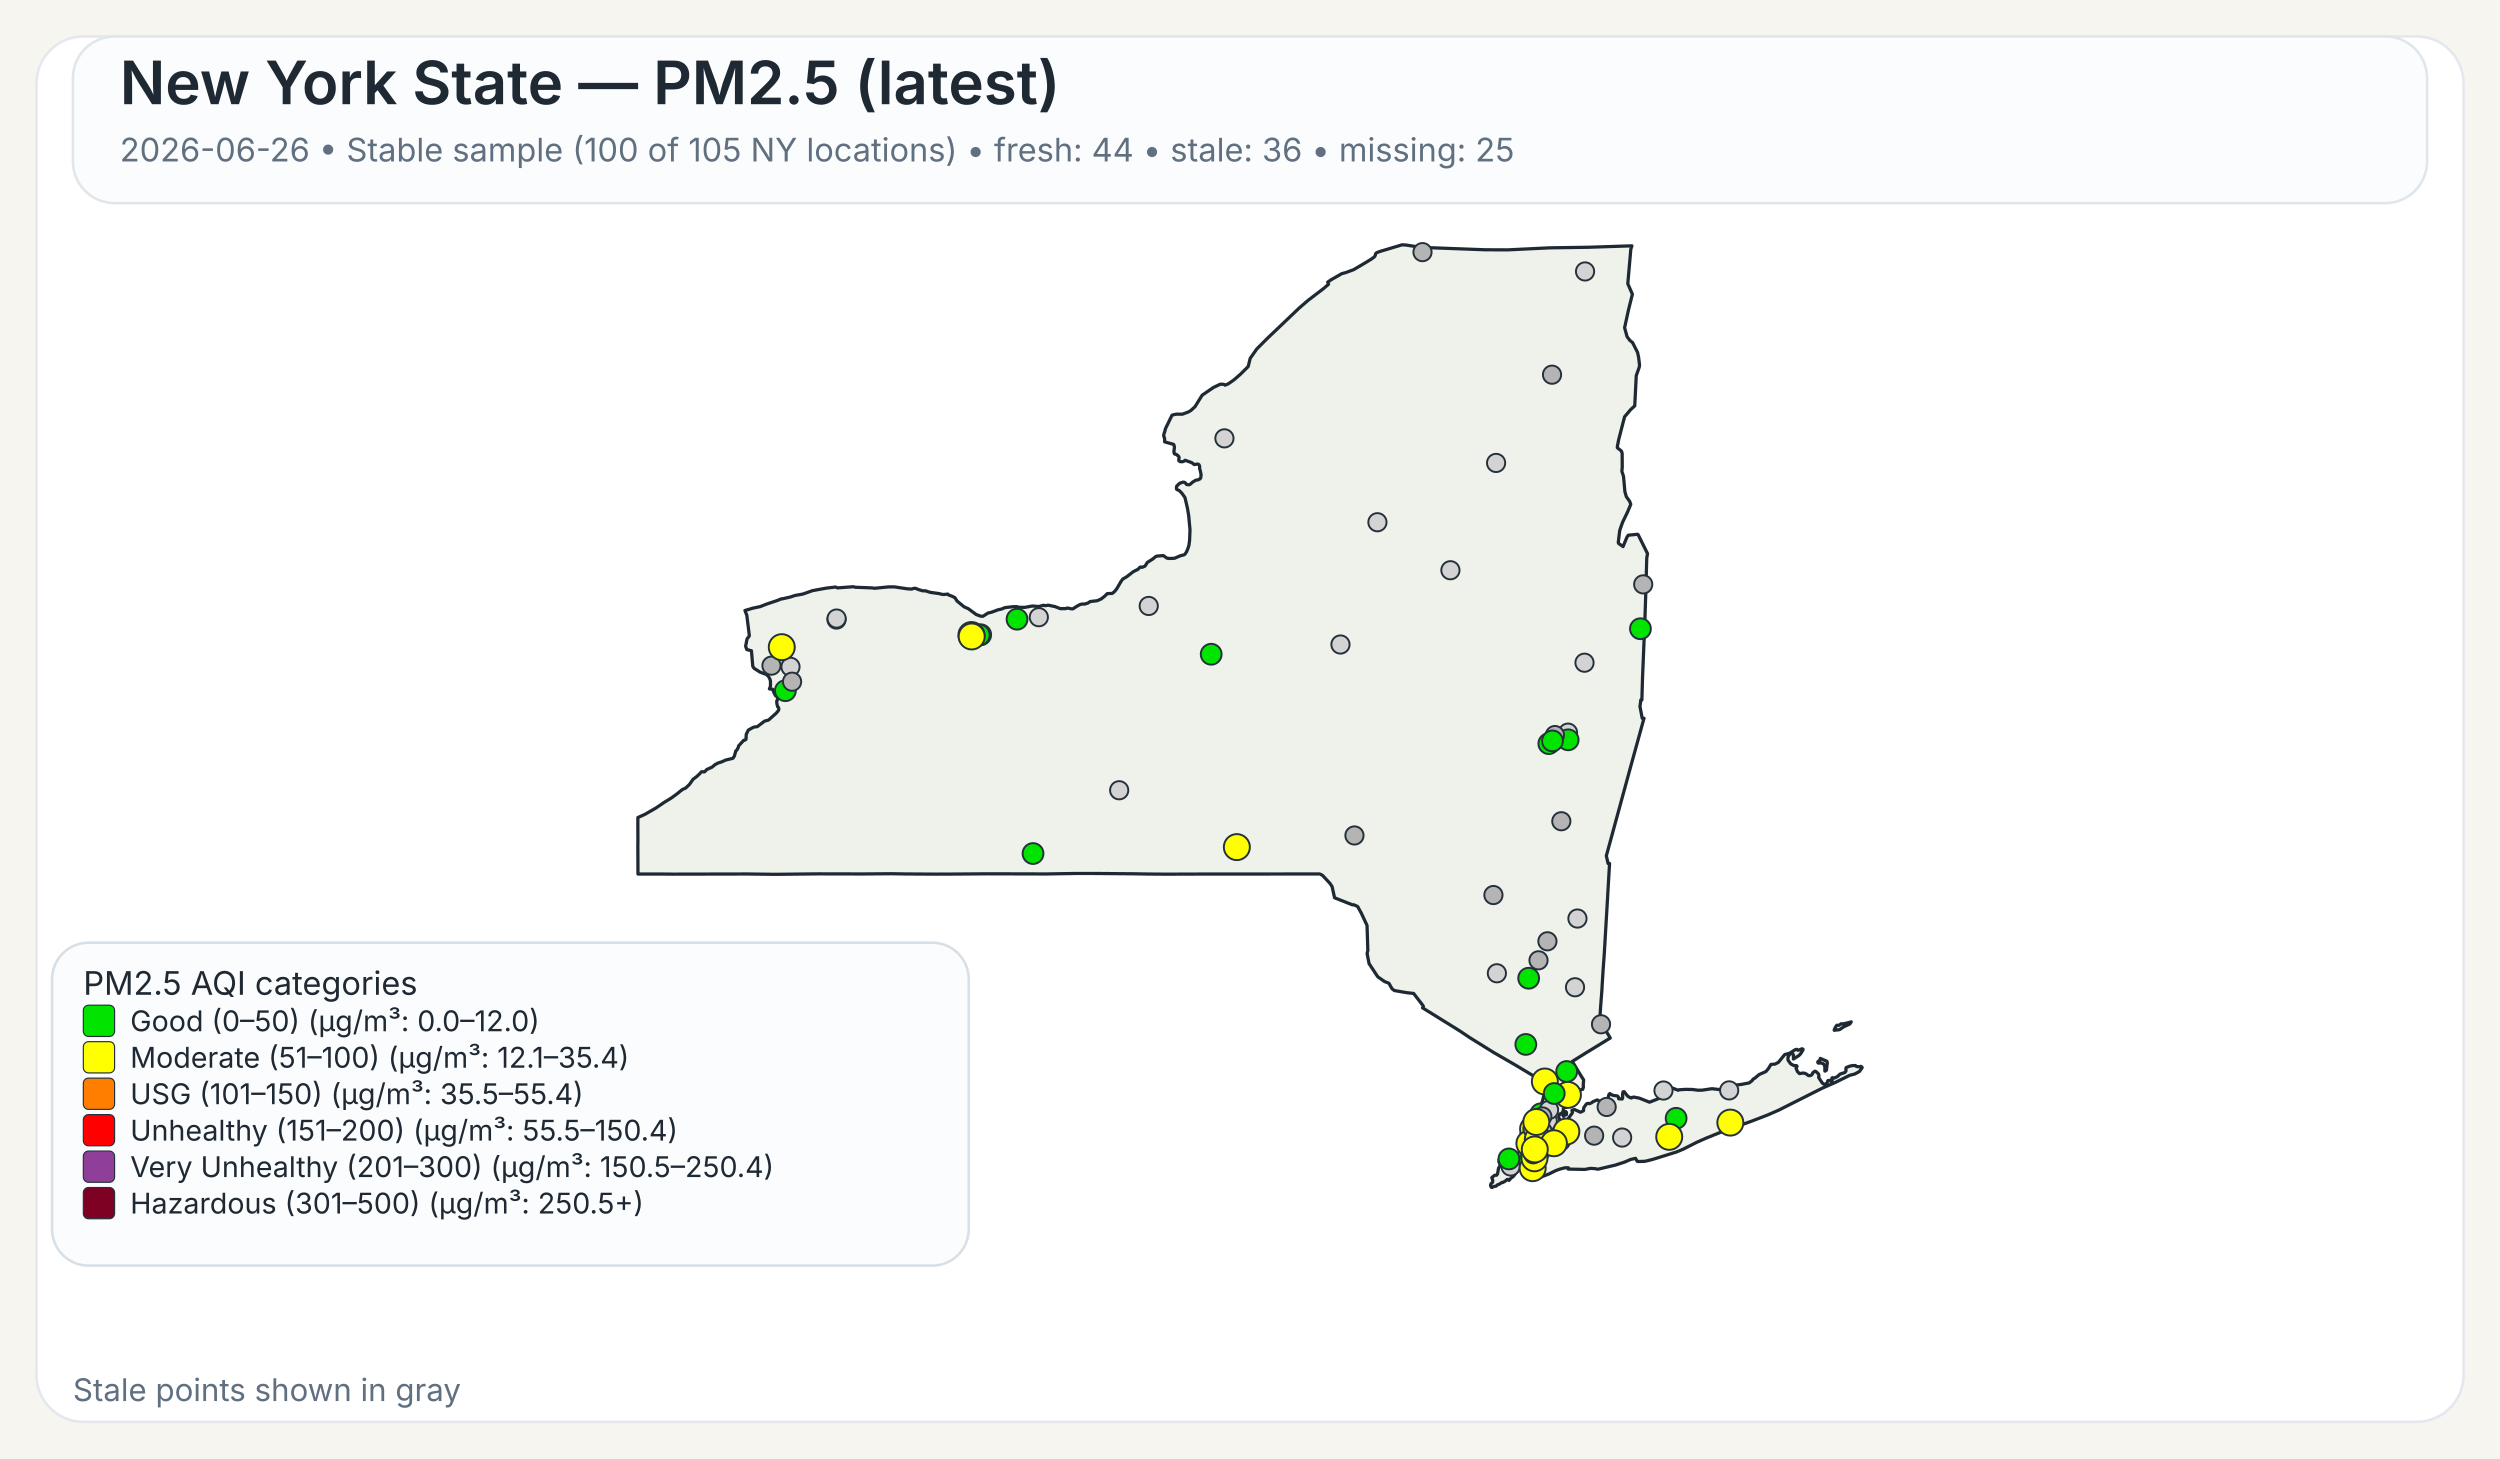
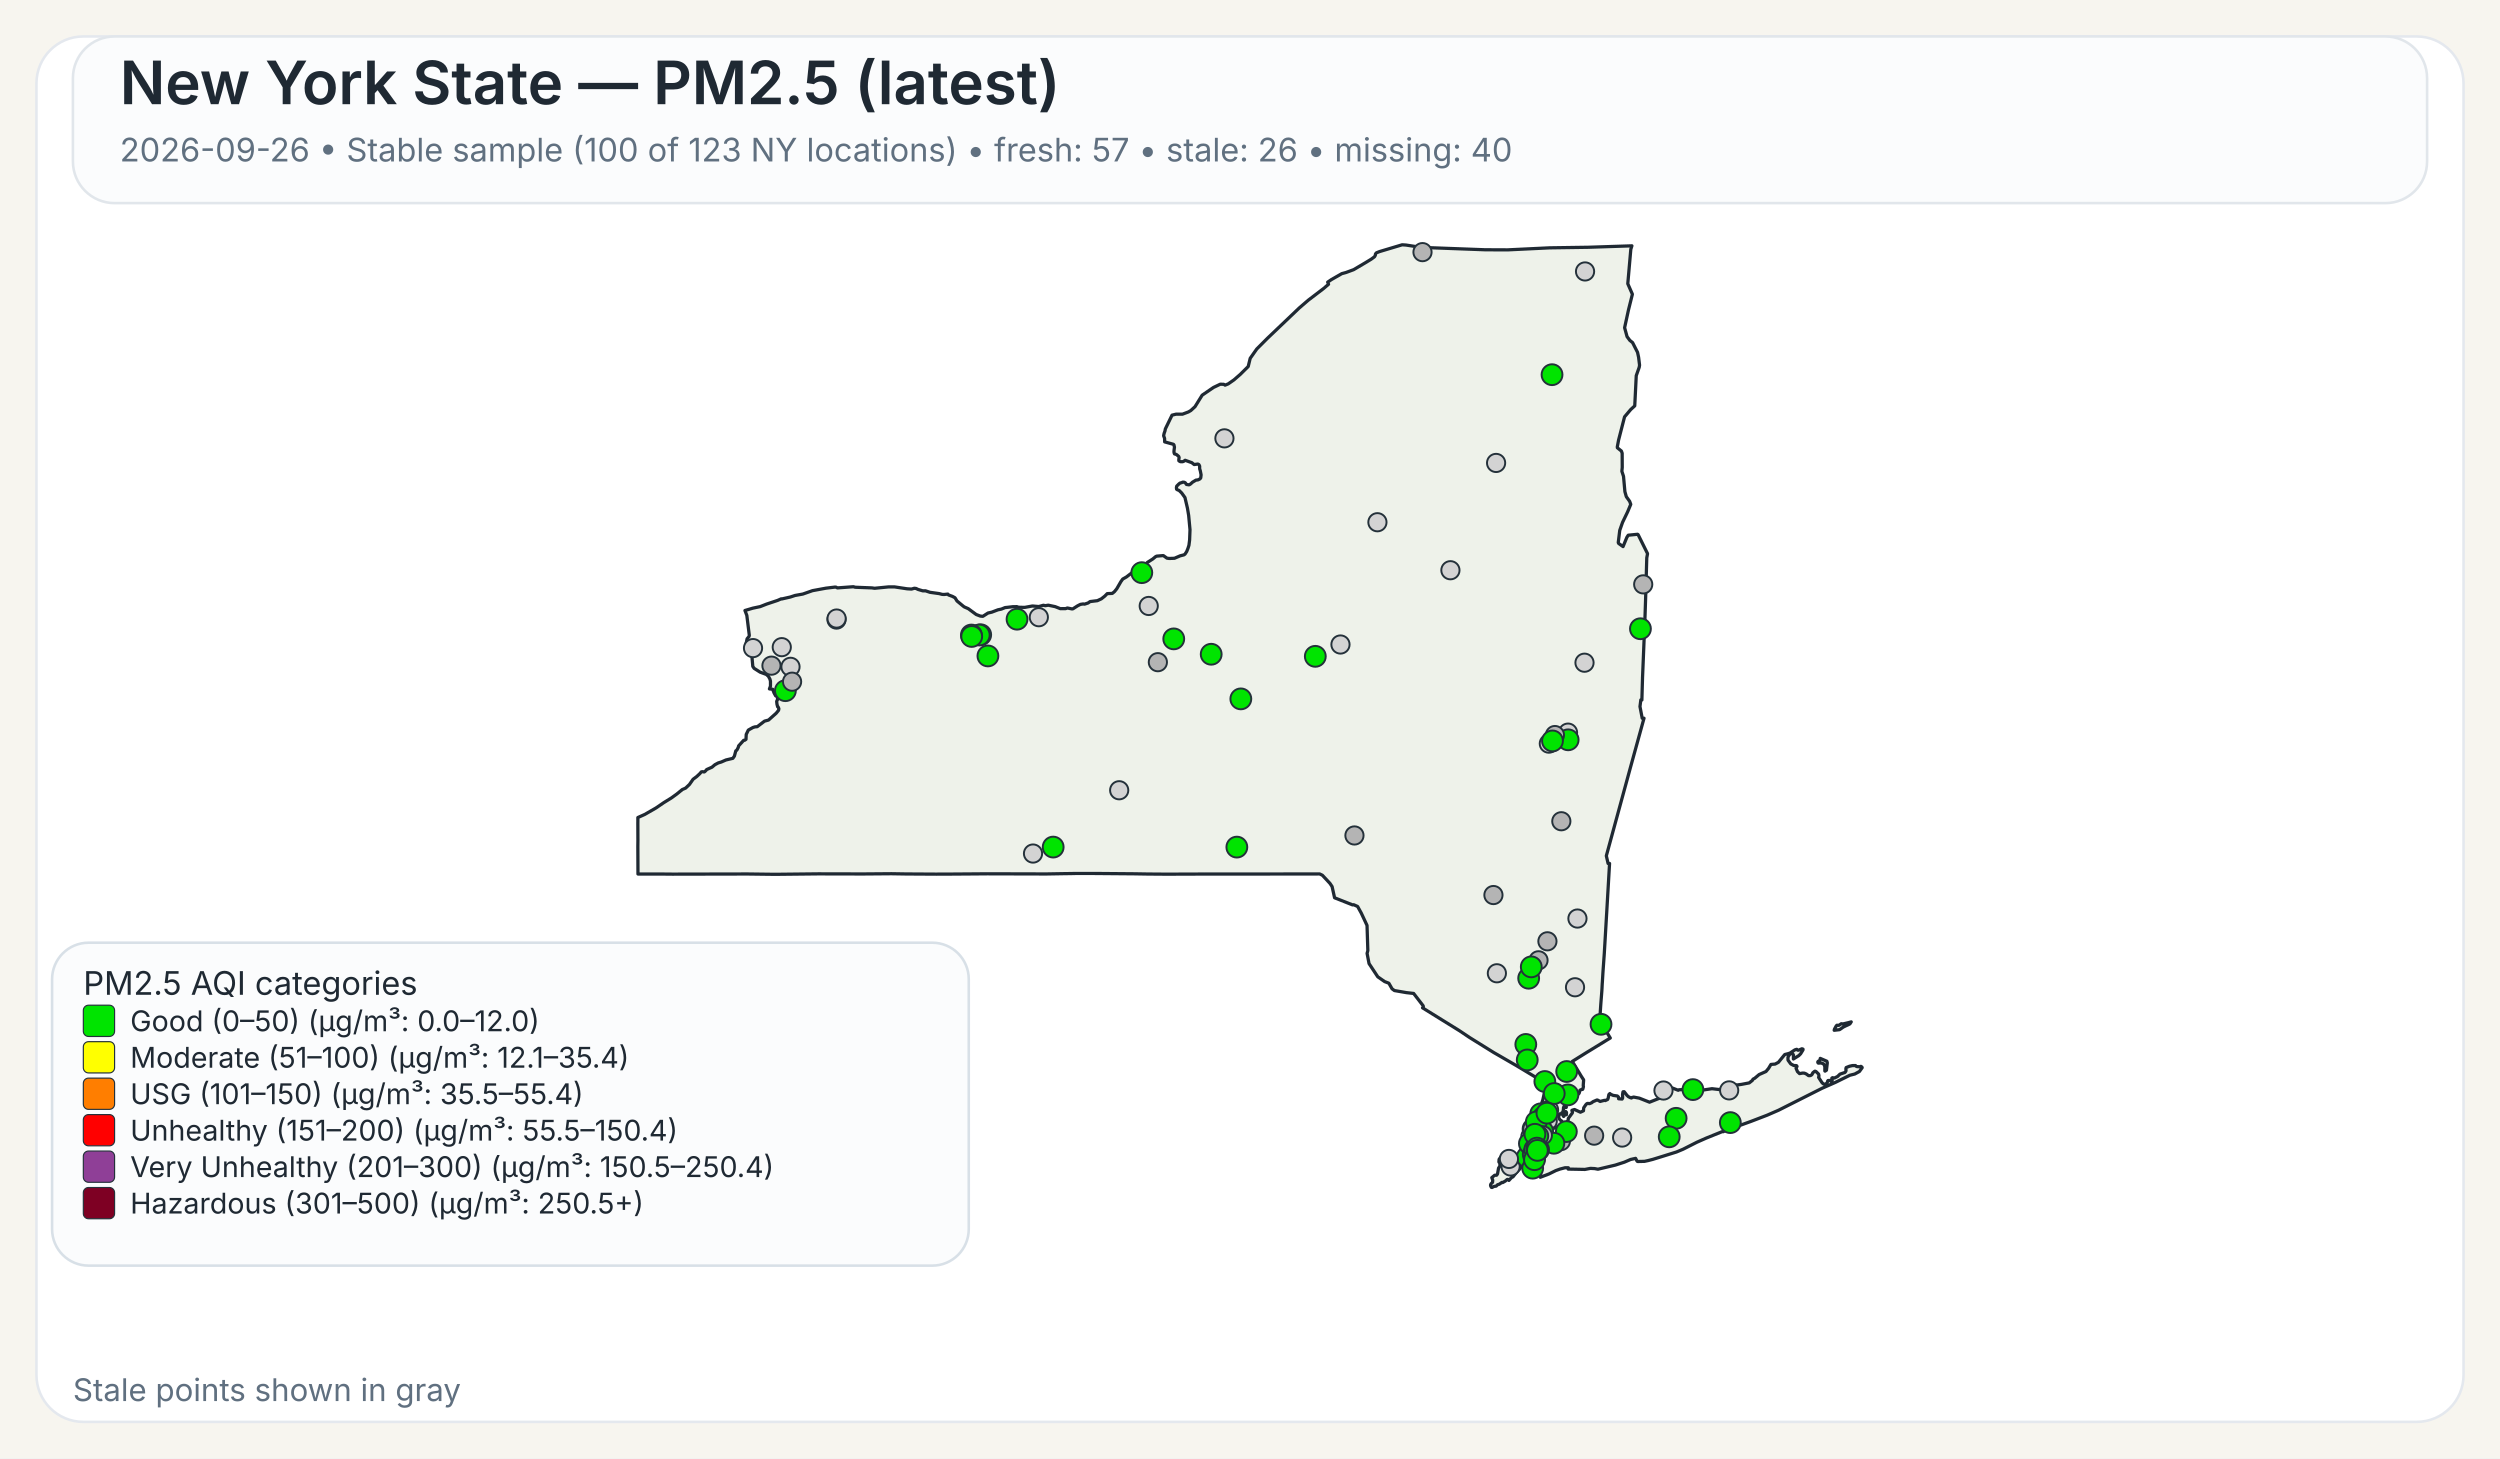
<svg xmlns="http://www.w3.org/2000/svg" width="960" height="560">
  <rect x="0" y="0" width="960" height="560" fill="#F7F5EF" />
  <rect x="14" y="14" width="932" height="532" rx="18" ry="18" fill="#FFFFFF" stroke="#E4E8EE" stroke-width="1" />
  <rect x="28" y="14" width="904" height="64" rx="16" ry="16" fill="#FBFCFD" stroke="#E1E6EB" stroke-width="1" />
  <text x="46" y="40" font-family="Public Sans, Inter, Aptos, Segoe UI, Arial, sans-serif" font-size="23" font-weight="600" fill="#1F2933">New York State — PM2.5 (latest)</text>
-   <text x="46" y="62" font-family="Public Sans, Inter, Aptos, Segoe UI, Arial, sans-serif" font-size="12.5" font-weight="400" fill="#607080">2026-06-26 • Stable sample (100 of 105 NY locations) • fresh: 44 • stale: 36 • missing: 25</text>
+   <text x="46" y="62" font-family="Public Sans, Inter, Aptos, Segoe UI, Arial, sans-serif" font-size="12.5" font-weight="400" fill="#607080">2026-09-26 • Stable sample (100 of 123 NY locations) • fresh: 57 • stale: 26 • missing: 40</text>
  <path d="M601.06,426.90 L601.23,426.83 L601.48,427.07 L601.55,427.32 L601.50,428.06 L601.28,428.08 L601.08,427.81 L601.04,427.27 L601.06,426.90 Z" fill="#EEF2EA" stroke="#1F2933" stroke-width="1.25" stroke-linejoin="round" />
  <path d="M585.16,439.66 L585.21,439.61 L585.24,439.63 L585.33,439.75 L585.00,440.50 L584.94,440.59 L584.83,440.54 L584.77,440.43 L584.80,440.38 L585.16,439.66 Z" fill="#EEF2EA" stroke="#1F2933" stroke-width="1.25" stroke-linejoin="round" />
  <path d="M579.00,452.87 L578.74,452.93 L578.02,453.54 L577.00,454.12 L576.75,454.04 L575.70,454.75 L575.07,454.93 L574.52,455.48 L573.72,455.58 L572.92,456.00 L572.71,455.95 L572.45,455.50 L572.36,455.05 L572.56,454.57 L573.14,454.01 L573.21,453.18 L572.85,452.21 L573.97,451.28 L574.68,451.28 L575.04,450.81 L575.45,448.53 L575.88,447.92 L575.97,447.53 L575.92,446.38 L575.63,446.32 L575.58,446.12 L575.66,445.16 L576.32,444.30 L576.87,444.03 L577.23,444.07 L577.46,444.30 L578.49,444.56 L580.44,444.30 L582.44,443.79 L583.07,443.83 L583.44,444.38 L583.57,445.77 L584.00,446.72 L584.43,447.38 L584.07,448.20 L583.53,448.95 L582.19,450.36 L580.96,451.93 L580.89,451.88 L580.35,452.27 L579.42,453.28 L579.25,452.99 L579.00,452.87 Z" fill="#EEF2EA" stroke="#1F2933" stroke-width="1.25" stroke-linejoin="round" />
  <path d="M698.65,407.28 L698.89,406.98 L698.98,406.42 L701.51,407.51 L701.69,408.12 L701.35,410.97 L700.83,411.31 L700.74,411.25 L700.74,409.57 L700.38,408.71 L700.19,408.52 L699.35,408.18 L698.24,408.24 L698.08,408.08 L698.02,407.81 L698.15,407.57 L698.65,407.28 Z" fill="#EEF2EA" stroke="#1F2933" stroke-width="1.25" stroke-linejoin="round" />
  <path d="M709.87,392.68 L710.87,392.40 L710.37,393.17 L709.71,393.51 L708.74,393.94 L707.77,394.42 L706.83,395.10 L706.37,395.39 L704.33,395.63 L704.44,395.18 L704.77,394.57 L705.12,393.94 L705.39,393.69 L706.11,393.74 L707.05,393.11 L707.70,393.19 L709.32,392.81 L709.87,392.68 Z" fill="#EEF2EA" stroke="#1F2933" stroke-width="1.25" stroke-linejoin="round" />
  <path d="M601.43,424.75 L601.44,424.82 L601.44,424.87 L601.44,424.97 L601.48,425.16 L601.44,425.24 L601.21,425.31 L600.95,425.08 L600.95,424.92 L601.10,424.88 L601.13,424.65 L601.23,424.58 L601.37,424.64 L601.42,424.70 L601.43,424.75 Z" fill="#EEF2EA" stroke="#1F2933" stroke-width="1.25" stroke-linejoin="round" />
  <path d="M623.05,163.10 L621.53,169.00 L621.04,171.61 L621.07,171.95 L622.62,173.20 L622.91,174.06 L622.94,179.46 L622.80,180.98 L623.43,182.92 L623.96,188.79 L624.50,190.70 L624.50,190.71 L625.79,192.51 L626.21,193.67 L625.60,195.12 L625.01,196.54 L623.06,200.59 L622.75,201.47 L621.98,203.67 L621.41,208.34 L621.56,208.68 L623.25,209.89 L624.72,206.33 L625.25,205.52 L628.84,205.16 L629.06,205.34 L632.45,212.18 L632.66,212.61 L632.36,214.21 L632.03,225.74 L632.03,225.80 L632.02,226.34 L632.00,227.05 L631.90,230.25 L631.64,238.09 L631.03,253.00 L630.74,259.97 L630.73,260.06 L630.73,260.23 L630.48,268.80 L630.08,268.74 L629.75,271.32 L630.61,275.80 L631.30,275.80 L628.80,284.88 L626.09,294.70 L622.63,307.38 L616.83,328.64 L617.50,331.57 L618.07,331.57 L617.02,349.62 L617.02,349.66 L616.71,354.88 L616.28,362.25 L616.04,366.27 L615.53,373.42 L615.30,377.22 L615.29,377.28 L615.29,377.35 L615.28,377.44 L615.28,377.49 L615.27,377.53 L615.19,379.03 L615.19,379.14 L615.18,379.18 L615.18,379.35 L615.17,379.49 L615.12,380.31 L615.09,380.73 L615.08,380.89 L614.72,385.46 L614.66,386.30 L614.29,391.98 L618.35,398.60 L616.75,399.56 L616.45,399.75 L610.52,403.39 L609.46,404.03 L609.01,404.31 L603.77,407.58 L605.77,410.89 L606.19,411.58 L606.62,412.29 L607.18,413.23 L608.08,414.62 L608.12,414.70 L607.96,416.83 L608.04,417.28 L607.81,418.17 L607.68,418.35 L607.54,418.27 L606.73,418.62 L606.42,419.73 L606.23,420.03 L605.55,420.48 L604.13,421.08 L603.54,421.65 L602.05,422.64 L600.59,424.82 L600.46,425.17 L600.38,425.37 L600.34,426.13 L600.15,426.98 L600.19,427.32 L600.39,427.51 L600.54,427.87 L600.54,428.09 L600.53,428.27 L600.60,428.55 L600.51,428.65 L600.44,428.71 L600.35,428.62 L600.18,428.29 L600.01,427.93 L600.10,427.54 L599.94,427.19 L599.85,427.21 L599.64,427.48 L599.51,427.81 L599.07,427.70 L598.72,427.92 L598.55,428.85 L598.57,429.17 L598.77,429.63 L599.21,430.17 L599.64,430.41 L600.31,431.59 L600.59,432.07 L600.90,432.04 L601.36,431.60 L601.36,431.60 L602.21,429.98 L602.19,429.51 L603.74,427.42 L603.84,427.11 L603.60,426.42 L603.67,426.33 L604.61,426.05 L606.88,427.09 L607.17,426.96 L608.05,426.54 L608.14,425.40 L608.93,424.24 L609.36,423.80 L609.77,423.70 L610.33,423.82 L611.26,423.43 L611.66,423.07 L613.16,422.42 L613.38,422.39 L614.46,422.95 L616.17,422.51 L616.43,422.62 L617.32,422.20 L617.49,421.82 L617.52,421.77 L617.81,420.28 L618.19,419.93 L618.22,419.96 L618.50,420.18 L618.60,420.26 L618.84,420.36 L619.48,420.63 L619.66,420.66 L619.90,420.69 L620.59,420.79 L621.03,420.85 L621.08,420.86 L621.49,421.26 L621.50,421.39 L621.55,421.93 L622.90,422.03 L623.09,421.64 L623.06,420.27 L623.21,419.33 L623.28,419.23 L623.69,419.22 L624.78,420.64 L625.29,421.11 L626.07,421.51 L626.50,421.62 L626.59,421.46 L627.35,421.28 L629.51,421.69 L629.51,421.69 L633.42,423.24 L638.19,421.34 L638.36,420.84 L638.45,419.18 L638.68,418.35 L640.49,417.89 L642.20,417.80 L644.45,418.67 L644.65,418.48 L647.29,418.32 L649.72,418.35 L652.18,418.65 L653.70,418.61 L657.40,418.06 L660.48,418.42 L661.32,417.62 L664.03,416.80 L665.53,416.46 L666.97,416.64 L668.73,416.40 L671.71,415.83 L672.90,414.88 L673.16,414.40 L673.82,414.05 L675.50,412.63 L678.13,411.46 L679.12,410.27 L680.04,408.74 L681.66,408.60 L682.91,407.93 L685.34,404.94 L686.69,404.59 L687.35,404.38 L689.21,403.16 L689.94,402.93 L690.28,403.23 L690.57,403.30 L691.93,402.73 L692.35,402.87 L692.38,403.11 L691.44,404.66 L690.75,405.35 L688.66,406.65 L688.68,405.06 L688.30,404.60 L687.92,404.54 L687.60,404.66 L687.09,405.06 L686.58,406.01 L686.59,407.08 L687.65,408.54 L688.81,409.15 L689.85,409.20 L690.06,409.50 L689.68,410.21 L690.24,411.51 L691.03,412.27 L692.17,412.06 L692.88,412.09 L693.59,412.39 L694.51,413.06 L695.19,413.03 L695.62,412.79 L695.84,412.56 L696.12,411.95 L696.83,411.38 L696.98,411.33 L697.37,411.49 L698.35,412.46 L698.48,413.14 L698.35,413.73 L699.60,415.66 L700.04,416.12 L700.44,416.32 L700.84,416.33 L701.58,415.93 L701.76,415.37 L701.81,415.13 L701.99,414.91 L702.86,414.89 L703.07,415.26 L703.12,415.25 L703.24,415.22 L703.45,415.13 L703.57,414.86 L703.45,414.38 L703.43,414.00 L703.70,413.83 L704.39,413.98 L705.62,413.37 L706.56,412.46 L708.48,411.82 L708.83,411.29 L708.88,410.85 L708.80,410.51 L708.92,409.94 L710.19,409.44 L711.31,409.19 L712.51,409.17 L712.73,409.44 L713.09,409.58 L714.27,409.63 L714.58,409.48 L714.99,409.75 L715.07,409.99 L714.02,411.45 L712.24,412.42 L710.34,412.90 L704.77,415.65 L699.71,417.88 L682.98,426.32 L678.57,428.24 L672.42,430.60 L662.20,434.30 L661.73,434.58 L661.49,434.51 L660.84,434.74 L655.19,437.03 L651.62,438.61 L646.31,441.30 L643.78,442.36 L638.41,444.04 L634.66,445.20 L632.83,445.67 L631.47,445.96 L631.32,445.96 L628.83,446.02 L628.63,445.87 L628.07,444.81 L626.15,445.24 L623.74,446.28 L621.85,446.89 L620.27,447.40 L613.61,448.98 L612.34,448.74 L610.73,448.66 L608.60,449.06 L605.36,448.99 L602.17,448.93 L602.19,448.77 L602.25,448.43 L600.97,448.42 L599.39,448.83 L599.07,448.91 L597.43,449.50 L594.79,450.81 L591.48,452.07 L591.48,451.26 L591.59,450.86 L591.41,450.49 L591.24,450.39 L590.88,450.18 L590.56,449.81 L590.00,449.87 L588.10,450.05 L587.46,450.03 L587.05,449.85 L586.87,449.72 L586.81,449.43 L587.15,448.99 L587.21,448.90 L587.49,448.42 L587.39,448.02 L586.94,447.62 L585.63,447.32 L585.23,446.64 L585.06,445.69 L585.31,444.71 L585.45,444.41 L585.68,443.96 L586.50,442.95 L586.37,441.37 L586.22,441.17 L586.16,441.08 L586.11,440.71 L586.29,440.19 L586.49,440.03 L586.59,439.53 L586.42,439.11 L586.13,438.91 L586.77,435.14 L587.04,434.58 L587.53,433.54 L588.00,432.56 L588.37,431.79 L590.66,426.98 L591.27,425.68 L591.55,425.09 L591.55,425.09 L591.90,424.00 L592.36,422.57 L592.47,422.24 L593.89,415.87 L593.37,415.86 L592.83,415.54 L585.14,410.91 L585.14,410.91 L582.09,409.08 L581.83,408.93 L574.90,404.92 L573.64,404.20 L565.84,399.35 L564.27,398.37 L560.37,395.76 L546.26,387.01 L546.57,386.68 L546.49,386.22 L542.83,381.48 L542.63,381.46 L540.06,381.17 L535.45,380.37 L534.54,379.69 L533.32,377.55 L531.70,376.93 L529.06,375.09 L525.71,370.01 L525.14,367.03 L524.96,366.10 L525.25,365.02 L524.94,355.37 L522.72,350.61 L521.32,348.08 L519.78,347.40 L519.41,347.49 L512.48,344.75 L511.52,340.44 L510.72,339.24 L507.79,336.09 L506.74,335.59 L502.43,335.60 L502.18,335.60 L499.75,335.60 L499.39,335.61 L499.35,335.61 L469.83,335.63 L469.66,335.63 L462.36,335.64 L461.30,335.63 L460.85,335.63 L460.00,335.64 L448.21,335.68 L447.85,335.68 L441.17,335.63 L440.91,335.63 L435.49,335.54 L435.46,335.54 L420.14,335.41 L418.99,335.41 L413.90,335.41 L413.83,335.41 L413.52,335.41 L412.93,335.41 L412.60,335.42 L411.23,335.45 L411.22,335.45 L408.74,335.48 L408.73,335.48 L401.77,335.60 L379.14,335.54 L372.91,335.59 L364.59,335.65 L360.26,335.66 L359.71,335.67 L347.88,335.60 L347.87,335.60 L342.30,335.51 L337.43,335.55 L331.40,335.60 L314.24,335.56 L297.70,335.74 L295.08,335.71 L287.13,335.61 L286.61,335.61 L258.23,335.67 L257.47,335.66 L253.93,335.63 L253.07,335.62 L253.07,335.63 L244.98,335.62 L244.93,325.04 L244.95,323.48 L244.96,322.52 L244.95,321.67 L244.95,321.16 L244.95,320.84 L244.93,316.08 L244.94,315.42 L244.94,313.93 L247.57,312.75 L251.88,310.27 L254.93,308.19 L257.77,306.44 L259.87,304.92 L262.02,303.17 L263.28,302.62 L264.74,301.24 L266.14,299.24 L267.54,298.19 L268.72,297.09 L269.32,296.39 L269.90,296.33 L270.33,296.44 L270.54,296.38 L271.04,295.92 L271.36,295.51 L273.40,294.60 L274.52,293.65 L275.81,292.96 L276.98,292.61 L278.76,291.83 L281.41,291.20 L282.01,290.34 L282.12,289.92 L282.55,288.31 L282.75,288.22 L283.00,287.95 L283.49,287.01 L283.63,286.42 L285.57,284.28 L285.90,284.29 L286.46,283.91 L286.55,282.02 L287.35,280.35 L289.13,279.36 L289.89,279.12 L290.78,279.05 L293.57,276.92 L295.12,276.50 L298.07,273.86 L298.97,272.76 L299.09,272.13 L298.79,271.45 L298.62,271.42 L298.36,270.43 L298.24,269.33 L298.55,268.66 L298.61,268.16 L298.25,267.28 L297.85,267.20 L297.24,266.09 L296.70,264.68 L295.46,264.54 L295.86,263.47 L295.86,261.59 L295.66,260.80 L295.08,259.71 L294.94,259.59 L294.28,258.99 L291.89,258.11 L289.57,256.64 L289.07,255.88 L288.57,250.10 L288.55,249.89 L286.78,249.43 L286.31,248.17 L286.88,245.30 L287.63,244.40 L287.73,243.95 L286.78,236.32 L286.06,234.43 L289.07,233.54 L291.93,232.93 L294.37,231.97 L298.62,230.55 L299.99,229.95 L300.12,230.02 L303.47,229.26 L305.29,228.66 L308.28,228.12 L312.00,226.81 L317.17,225.86 L320.65,225.44 L321.03,225.47 L321.59,225.76 L322.04,225.72 L327.70,225.30 L328.39,225.50 L334.82,225.75 L335.83,225.90 L341.09,225.38 L343.51,225.37 L348.32,226.10 L349.98,226.20 L350.03,226.20 L351.12,225.89 L351.79,225.98 L352.52,226.34 L354.31,226.87 L355.38,226.87 L357.13,227.45 L360.63,227.94 L361.77,228.24 L362.50,228.28 L363.98,228.13 L364.17,228.44 L365.74,229.01 L366.72,229.54 L367.48,230.77 L369.92,232.79 L370.31,233.07 L371.82,233.73 L373.38,234.88 L374.86,235.97 L376.42,236.57 L377.42,236.67 L379.40,235.40 L380.84,235.07 L383.21,234.17 L384.54,233.89 L385.93,233.32 L386.27,233.28 L386.83,233.22 L388.90,232.98 L390.48,232.95 L391.11,233.18 L393.48,233.24 L396.46,232.70 L398.89,232.91 L400.66,232.42 L401.43,232.58 L402.53,232.39 L405.18,232.95 L407.17,233.73 L409.20,233.71 L409.87,233.47 L411.66,233.83 L412.03,233.77 L413.80,232.63 L414.88,232.08 L415.91,231.92 L416.48,231.99 L417.81,231.55 L418.60,231.00 L421.39,230.66 L422.92,229.95 L424.23,228.91 L425.18,227.95 L425.69,227.93 L427.12,227.87 L427.93,227.21 L428.83,226.10 L430.44,223.32 L431.14,222.35 L431.96,221.89 L432.55,221.55 L435.18,219.53 L437.03,218.59 L437.61,217.92 L437.98,217.72 L438.51,217.88 L439.70,217.38 L440.56,215.99 L442.64,214.67 L443.82,213.70 L444.23,213.55 L446.72,213.34 L448.11,214.33 L448.97,214.45 L450.99,214.38 L453.20,213.43 L454.63,213.07 L455.05,212.77 L455.69,211.79 L456.17,210.59 L456.55,209.40 L456.81,207.36 L456.96,203.41 L456.73,200.97 L456.44,197.89 L455.97,195.10 L455.02,191.05 L453.78,189.32 L452.78,188.33 L452.13,188.08 L451.81,187.86 L451.74,187.30 L451.84,186.69 L452.22,186.31 L452.64,185.89 L453.10,185.51 L453.80,185.32 L454.18,185.14 L454.70,185.18 L455.13,185.37 L455.61,186.03 L456.63,186.18 L457.19,185.84 L457.91,185.17 L459.24,184.37 L460.00,184.28 L460.73,183.93 L461.08,183.54 L461.22,182.35 L460.90,180.72 L460.70,180.14 L460.66,179.72 L460.67,178.99 L460.38,178.40 L459.97,178.19 L458.56,178.39 L457.66,177.67 L455.09,176.75 L454.57,177.13 L454.12,177.30 L453.65,177.30 L453.29,177.28 L452.94,177.12 L452.67,176.90 L452.67,176.38 L452.79,175.72 L452.62,175.27 L451.89,174.63 L451.54,174.45 L451.01,174.30 L450.87,173.94 L450.80,173.54 L450.84,172.88 L450.99,171.72 L450.78,170.78 L450.56,170.60 L447.23,169.68 L447.20,168.34 L446.83,167.32 L447.02,166.42 L447.35,165.48 L447.50,164.69 L450.06,159.42 L451.61,159.04 L454.05,159.05 L456.36,158.18 L457.28,157.64 L458.88,156.17 L461.63,151.75 L465.96,148.79 L468.59,147.53 L469.94,147.58 L470.43,147.90 L471.65,147.40 L473.83,145.88 L476.29,143.74 L476.97,143.06 L479.31,140.74 L480.08,137.59 L482.60,134.01 L486.70,129.90 L498.91,118.26 L502.36,115.29 L508.27,110.78 L510.16,109.15 L509.83,108.34 L511.28,107.35 L515.25,105.08 L516.86,104.64 L519.80,103.55 L524.26,100.92 L526.51,99.55 L527.81,98.60 L528.14,98.00 L528.16,97.54 L528.55,97.08 L529.76,96.60 L538.43,94.00 L539.92,94.10 L544.47,94.80 L545.84,95.00 L570.26,95.91 L578.85,95.95 L585.96,95.61 L595.04,95.17 L609.91,94.95 L626.65,94.40 L626.23,95.73 L625.68,102.02 L625.07,108.95 L626.84,112.98 L625.33,119.03 L623.85,125.84 L624.79,129.27 L625.53,130.26 L625.83,130.68 L626.91,131.56 L626.91,131.56 L628.81,135.29 L629.22,137.19 L629.59,140.21 L629.45,141.06 L628.32,144.25 L627.83,154.15 L627.74,155.85 L626.19,157.27 L623.83,160.07 L623.05,163.10 Z" fill="#EEF2EA" stroke="#1F2933" stroke-width="1.25" stroke-linejoin="round" />
  <circle cx="574.80" cy="373.74" r="3.50" fill="lightgray" stroke="#24313A" stroke-width="0.75" />
  <circle cx="296.24" cy="255.61" r="3.50" fill="rgb(180,180,180)" stroke="#24313A" stroke-width="0.75" />
  <circle cx="585.91" cy="401.06" r="4.00" fill="#00E400" stroke="#24313A" stroke-width="0.75" />
-   <circle cx="590.67" cy="430.08" r="4.00" fill="#00E400" stroke="#24313A" stroke-width="0.75" />
+   <circle cx="590.67" cy="430.08" r="3.50" fill="lightgray" stroke="#24313A" stroke-width="0.75" />
  <circle cx="587.01" cy="375.64" r="4.00" fill="#00E400" stroke="#24313A" stroke-width="0.75" />
  <circle cx="580.07" cy="447.93" r="3.50" fill="lightgray" stroke="#24313A" stroke-width="0.75" />
  <circle cx="528.93" cy="200.54" r="3.50" fill="lightgray" stroke="#24313A" stroke-width="0.75" />
  <circle cx="622.90" cy="436.82" r="3.50" fill="lightgray" stroke="#24313A" stroke-width="0.75" />
  <circle cx="321.22" cy="237.92" r="3.50" fill="lightgray" stroke="#24313A" stroke-width="0.75" />
  <circle cx="556.96" cy="218.97" r="3.50" fill="lightgray" stroke="#24313A" stroke-width="0.75" />
  <circle cx="574.50" cy="177.77" r="3.50" fill="lightgray" stroke="#24313A" stroke-width="0.75" />
  <circle cx="429.77" cy="303.46" r="3.50" fill="lightgray" stroke="#24313A" stroke-width="0.75" />
  <circle cx="514.74" cy="247.49" r="3.50" fill="lightgray" stroke="#24313A" stroke-width="0.75" />
  <circle cx="470.18" cy="168.33" r="3.50" fill="lightgray" stroke="#24313A" stroke-width="0.75" />
  <circle cx="376.59" cy="243.75" r="4.00" fill="#00E400" stroke="#24313A" stroke-width="0.75" />
  <circle cx="591.63" cy="427.72" r="4.00" fill="#00E400" stroke="#24313A" stroke-width="0.75" />
-   <circle cx="593.40" cy="430.37" r="4.00" fill="#00E400" stroke="#24313A" stroke-width="0.75" />
+   <circle cx="593.40" cy="430.37" r="3.50" fill="lightgray" stroke="#24313A" stroke-width="0.75" />
  <circle cx="593.93" cy="437.51" r="4.00" fill="#00E400" stroke="#24313A" stroke-width="0.75" />
  <circle cx="602.12" cy="281.33" r="3.50" fill="lightgray" stroke="#24313A" stroke-width="0.75" />
  <circle cx="398.91" cy="237.01" r="3.50" fill="lightgray" stroke="#24313A" stroke-width="0.75" />
  <circle cx="598.03" cy="436.67" r="4.00" fill="#00E400" stroke="#24313A" stroke-width="0.75" />
-   <circle cx="595.98" cy="143.88" r="3.50" fill="rgb(180,180,180)" stroke="#24313A" stroke-width="0.75" />
+   <circle cx="595.98" cy="143.88" r="4.00" fill="#00E400" stroke="#24313A" stroke-width="0.75" />
  <circle cx="601.61" cy="411.46" r="4.00" fill="#00E400" stroke="#24313A" stroke-width="0.75" />
  <circle cx="608.45" cy="254.48" r="3.50" fill="lightgray" stroke="#24313A" stroke-width="0.75" />
  <circle cx="604.81" cy="379.11" r="3.50" fill="lightgray" stroke="#24313A" stroke-width="0.75" />
  <circle cx="588.51" cy="437.27" r="3.50" fill="rgb(180,180,180)" stroke="#24313A" stroke-width="0.75" />
  <circle cx="465.10" cy="251.23" r="4.00" fill="#00E400" stroke="#24313A" stroke-width="0.75" />
-   <circle cx="396.68" cy="327.76" r="4.00" fill="#00E400" stroke="#24313A" stroke-width="0.75" />
+   <circle cx="396.68" cy="327.76" r="3.50" fill="lightgray" stroke="#24313A" stroke-width="0.75" />
  <circle cx="643.63" cy="429.43" r="4.00" fill="#00E400" stroke="#24313A" stroke-width="0.75" />
  <circle cx="586.47" cy="444.33" r="4.00" fill="#00E400" stroke="#24313A" stroke-width="0.75" />
  <circle cx="303.55" cy="256.06" r="3.50" fill="lightgray" stroke="#24313A" stroke-width="0.75" />
  <circle cx="602.17" cy="284.09" r="4.00" fill="#00E400" stroke="#24313A" stroke-width="0.75" />
  <circle cx="301.59" cy="265.22" r="4.00" fill="#00E400" stroke="#24313A" stroke-width="0.75" />
  <circle cx="321.26" cy="237.52" r="3.50" fill="lightgray" stroke="#24313A" stroke-width="0.75" />
  <circle cx="612.15" cy="436.09" r="3.50" fill="rgb(180,180,180)" stroke="#24313A" stroke-width="0.75" />
  <circle cx="587.88" cy="438.53" r="3.50" fill="rgb(180,180,180)" stroke="#24313A" stroke-width="0.75" />
-   <circle cx="591.83" cy="440.12" r="4.00" fill="#00E400" stroke="#24313A" stroke-width="0.75" />
+   <circle cx="591.83" cy="440.12" r="3.50" fill="lightgray" stroke="#24313A" stroke-width="0.75" />
  <circle cx="594.32" cy="430.48" r="3.50" fill="lightgray" stroke="#24313A" stroke-width="0.75" />
  <circle cx="594.83" cy="426.21" r="3.50" fill="lightgray" stroke="#24313A" stroke-width="0.75" />
  <circle cx="605.74" cy="352.72" r="3.50" fill="lightgray" stroke="#24313A" stroke-width="0.75" />
  <circle cx="664.00" cy="418.71" r="3.50" fill="lightgray" stroke="#24313A" stroke-width="0.75" />
  <circle cx="546.24" cy="96.82" r="3.50" fill="rgb(180,180,180)" stroke="#24313A" stroke-width="0.75" />
  <circle cx="638.78" cy="418.76" r="3.50" fill="lightgray" stroke="#24313A" stroke-width="0.75" />
  <circle cx="304.16" cy="261.77" r="3.50" fill="rgb(180,180,180)" stroke="#24313A" stroke-width="0.75" />
  <circle cx="441.11" cy="232.69" r="3.50" fill="lightgray" stroke="#24313A" stroke-width="0.75" />
-   <circle cx="598.43" cy="436.52" r="3.50" fill="rgb(180,180,180)" stroke="#24313A" stroke-width="0.75" />
+   <circle cx="598.43" cy="436.52" r="4.00" fill="#00E400" stroke="#24313A" stroke-width="0.75" />
  <circle cx="376.03" cy="243.84" r="4.00" fill="#00E400" stroke="#24313A" stroke-width="0.75" />
  <circle cx="592.26" cy="428.72" r="3.50" fill="rgb(180,180,180)" stroke="#24313A" stroke-width="0.75" />
-   <circle cx="579.43" cy="445.03" r="4.00" fill="#00E400" stroke="#24313A" stroke-width="0.75" />
-   <circle cx="602.08" cy="420.44" r="5.00" fill="#FFFF00" stroke="#24313A" stroke-width="0.75" />
+   <circle cx="579.43" cy="445.03" r="3.50" fill="lightgray" stroke="#24313A" stroke-width="0.75" />
+   <circle cx="602.08" cy="420.44" r="4.00" fill="#00E400" stroke="#24313A" stroke-width="0.75" />
  <circle cx="590.18" cy="441.64" r="3.50" fill="rgb(180,180,180)" stroke="#24313A" stroke-width="0.75" />
  <circle cx="520.11" cy="320.82" r="3.50" fill="rgb(180,180,180)" stroke="#24313A" stroke-width="0.75" />
  <circle cx="601.48" cy="434.51" r="3.50" fill="rgb(180,180,180)" stroke="#24313A" stroke-width="0.75" />
  <circle cx="598.28" cy="436.62" r="3.50" fill="rgb(180,180,180)" stroke="#24313A" stroke-width="0.75" />
-   <circle cx="601.48" cy="434.52" r="3.50" fill="rgb(180,180,180)" stroke="#24313A" stroke-width="0.75" />
+   <circle cx="601.48" cy="434.52" r="3.50" fill="lightgray" stroke="#24313A" stroke-width="0.75" />
  <circle cx="608.66" cy="104.24" r="3.50" fill="lightgray" stroke="#24313A" stroke-width="0.75" />
-   <circle cx="373.02" cy="243.85" r="5.00" fill="#FFFF00" stroke="#24313A" stroke-width="0.75" />
-   <circle cx="598.27" cy="436.67" r="3.50" fill="rgb(180,180,180)" stroke="#24313A" stroke-width="0.75" />
-   <circle cx="598.28" cy="436.62" r="3.50" fill="rgb(180,180,180)" stroke="#24313A" stroke-width="0.75" />
-   <circle cx="587.67" cy="436.46" r="4.00" fill="#00E400" stroke="#24313A" stroke-width="0.75" />
+   <circle cx="373.02" cy="243.85" r="4.00" fill="#00E400" stroke="#24313A" stroke-width="0.75" />
+   <circle cx="598.27" cy="436.67" r="3.50" fill="lightgray" stroke="#24313A" stroke-width="0.75" />
+   <circle cx="598.28" cy="436.62" r="3.50" fill="lightgray" stroke="#24313A" stroke-width="0.75" />
+   <circle cx="587.67" cy="436.46" r="3.50" fill="lightgray" stroke="#24313A" stroke-width="0.75" />
  <circle cx="590.79" cy="368.76" r="3.50" fill="rgb(180,180,180)" stroke="#24313A" stroke-width="0.75" />
-   <circle cx="593.22" cy="415.30" r="5.00" fill="#FFFF00" stroke="#24313A" stroke-width="0.75" />
-   <circle cx="590.92" cy="439.03" r="5.00" fill="#FFFF00" stroke="#24313A" stroke-width="0.75" />
-   <circle cx="300.20" cy="248.51" r="5.00" fill="#FFFF00" stroke="#24313A" stroke-width="0.75" />
-   <circle cx="588.55" cy="448.58" r="5.00" fill="#FFFF00" stroke="#24313A" stroke-width="0.75" />
-   <circle cx="592.77" cy="438.21" r="3.50" fill="rgb(180,180,180)" stroke="#24313A" stroke-width="0.75" />
+   <circle cx="593.22" cy="415.30" r="4.00" fill="#00E400" stroke="#24313A" stroke-width="0.75" />
+   <circle cx="590.92" cy="439.03" r="4.00" fill="#00E400" stroke="#24313A" stroke-width="0.75" />
+   <circle cx="300.20" cy="248.51" r="3.50" fill="lightgray" stroke="#24313A" stroke-width="0.75" />
+   <circle cx="588.55" cy="448.58" r="4.00" fill="#00E400" stroke="#24313A" stroke-width="0.75" />
+   <circle cx="592.77" cy="438.21" r="3.50" fill="lightgray" stroke="#24313A" stroke-width="0.75" />
  <circle cx="592.77" cy="438.23" r="3.50" fill="rgb(180,180,180)" stroke="#24313A" stroke-width="0.75" />
  <circle cx="592.78" cy="438.21" r="3.50" fill="rgb(180,180,180)" stroke="#24313A" stroke-width="0.75" />
  <circle cx="592.81" cy="438.17" r="3.50" fill="rgb(180,180,180)" stroke="#24313A" stroke-width="0.75" />
  <circle cx="592.70" cy="438.35" r="3.50" fill="rgb(180,180,180)" stroke="#24313A" stroke-width="0.75" />
  <circle cx="592.76" cy="438.20" r="3.50" fill="lightgray" stroke="#24313A" stroke-width="0.75" />
-   <circle cx="592.66" cy="438.26" r="3.50" fill="rgb(180,180,180)" stroke="#24313A" stroke-width="0.75" />
+   <circle cx="592.66" cy="438.26" r="3.50" fill="lightgray" stroke="#24313A" stroke-width="0.75" />
  <circle cx="599.38" cy="438.19" r="3.50" fill="rgb(180,180,180)" stroke="#24313A" stroke-width="0.75" />
-   <circle cx="474.95" cy="325.29" r="5.00" fill="#FFFF00" stroke="#24313A" stroke-width="0.75" />
-   <circle cx="588.70" cy="433.55" r="5.00" fill="#FFFF00" stroke="#24313A" stroke-width="0.75" />
-   <circle cx="601.48" cy="434.52" r="5.00" fill="#FFFF00" stroke="#24313A" stroke-width="0.75" />
+   <circle cx="474.95" cy="325.29" r="4.00" fill="#00E400" stroke="#24313A" stroke-width="0.75" />
+   <circle cx="588.70" cy="433.55" r="4.00" fill="#00E400" stroke="#24313A" stroke-width="0.75" />
+   <circle cx="601.48" cy="434.52" r="4.00" fill="#00E400" stroke="#24313A" stroke-width="0.75" />
  <circle cx="629.93" cy="241.44" r="4.00" fill="#00E400" stroke="#24313A" stroke-width="0.75" />
  <circle cx="599.55" cy="315.36" r="3.50" fill="rgb(180,180,180)" stroke="#24313A" stroke-width="0.75" />
  <circle cx="588.57" cy="437.98" r="3.50" fill="lightgray" stroke="#24313A" stroke-width="0.75" />
  <circle cx="595.75" cy="285.13" r="3.50" fill="rgb(180,180,180)" stroke="#24313A" stroke-width="0.75" />
-   <circle cx="589.13" cy="443.87" r="5.00" fill="#FFFF00" stroke="#24313A" stroke-width="0.75" />
+   <circle cx="589.13" cy="443.87" r="4.00" fill="#00E400" stroke="#24313A" stroke-width="0.75" />
  <circle cx="594.21" cy="361.46" r="3.50" fill="rgb(180,180,180)" stroke="#24313A" stroke-width="0.75" />
-   <circle cx="614.79" cy="393.33" r="3.50" fill="rgb(180,180,180)" stroke="#24313A" stroke-width="0.75" />
-   <circle cx="664.45" cy="431.08" r="3.50" fill="rgb(180,180,180)" stroke="#24313A" stroke-width="0.75" />
+   <circle cx="614.79" cy="393.33" r="4.00" fill="#00E400" stroke="#24313A" stroke-width="0.75" />
+   <circle cx="664.45" cy="431.08" r="3.50" fill="lightgray" stroke="#24313A" stroke-width="0.75" />
  <circle cx="597.09" cy="282.26" r="3.50" fill="rgb(180,180,180)" stroke="#24313A" stroke-width="0.75" />
  <circle cx="573.48" cy="343.70" r="3.50" fill="rgb(180,180,180)" stroke="#24313A" stroke-width="0.75" />
-   <circle cx="373.13" cy="244.40" r="5.00" fill="#FFFF00" stroke="#24313A" stroke-width="0.75" />
-   <circle cx="590.03" cy="441.87" r="5.00" fill="#FFFF00" stroke="#24313A" stroke-width="0.75" />
-   <circle cx="664.45" cy="431.08" r="5.00" fill="#FFFF00" stroke="#24313A" stroke-width="0.75" />
+   <circle cx="373.13" cy="244.40" r="4.00" fill="#00E400" stroke="#24313A" stroke-width="0.75" />
+   <circle cx="590.03" cy="441.87" r="4.00" fill="#00E400" stroke="#24313A" stroke-width="0.75" />
+   <circle cx="664.45" cy="431.08" r="4.00" fill="#00E400" stroke="#24313A" stroke-width="0.75" />
  <circle cx="596.83" cy="419.91" r="4.00" fill="#00E400" stroke="#24313A" stroke-width="0.75" />
-   <circle cx="640.98" cy="436.54" r="5.00" fill="#FFFF00" stroke="#24313A" stroke-width="0.75" />
-   <circle cx="587.29" cy="439.12" r="5.00" fill="#FFFF00" stroke="#24313A" stroke-width="0.75" />
-   <circle cx="589.23" cy="444.79" r="5.00" fill="#FFFF00" stroke="#24313A" stroke-width="0.75" />
+   <circle cx="640.98" cy="436.54" r="4.00" fill="#00E400" stroke="#24313A" stroke-width="0.75" />
+   <circle cx="587.29" cy="439.12" r="4.00" fill="#00E400" stroke="#24313A" stroke-width="0.75" />
+   <circle cx="589.23" cy="444.79" r="4.00" fill="#00E400" stroke="#24313A" stroke-width="0.75" />
  <circle cx="588.46" cy="433.42" r="3.50" fill="rgb(180,180,180)" stroke="#24313A" stroke-width="0.75" />
-   <circle cx="592.37" cy="434.42" r="3.50" fill="rgb(180,180,180)" stroke="#24313A" stroke-width="0.75" />
-   <circle cx="594.75" cy="285.55" r="4.00" fill="#00E400" stroke="#24313A" stroke-width="0.75" />
+   <circle cx="592.37" cy="434.42" r="4.00" fill="#00E400" stroke="#24313A" stroke-width="0.75" />
+   <circle cx="594.75" cy="285.55" r="3.50" fill="lightgray" stroke="#24313A" stroke-width="0.75" />
  <circle cx="630.99" cy="224.40" r="3.50" fill="rgb(180,180,180)" stroke="#24313A" stroke-width="0.75" />
-   <circle cx="590.52" cy="437.49" r="5.00" fill="#FFFF00" stroke="#24313A" stroke-width="0.75" />
-   <circle cx="616.96" cy="425.07" r="3.50" fill="rgb(180,180,180)" stroke="#24313A" stroke-width="0.75" />
-   <circle cx="589.94" cy="430.85" r="5.00" fill="#FFFF00" stroke="#24313A" stroke-width="0.75" />
+   <circle cx="590.52" cy="437.49" r="4.00" fill="#00E400" stroke="#24313A" stroke-width="0.75" />
+   <circle cx="589.94" cy="430.85" r="4.00" fill="#00E400" stroke="#24313A" stroke-width="0.75" />
+   <circle cx="650.08" cy="418.41" r="4.00" fill="#00E400" stroke="#24313A" stroke-width="0.75" />
  <circle cx="596.15" cy="284.52" r="4.00" fill="#00E400" stroke="#24313A" stroke-width="0.75" />
-   <circle cx="588.77" cy="443.25" r="3.50" fill="rgb(180,180,180)" stroke="#24313A" stroke-width="0.75" />
-   <circle cx="596.70" cy="439.01" r="5.00" fill="#FFFF00" stroke="#24313A" stroke-width="0.75" />
+   <circle cx="588.77" cy="443.25" r="4.00" fill="#00E400" stroke="#24313A" stroke-width="0.75" />
+   <circle cx="596.70" cy="439.01" r="4.00" fill="#00E400" stroke="#24313A" stroke-width="0.75" />
  <circle cx="390.54" cy="237.77" r="4.00" fill="#00E400" stroke="#24313A" stroke-width="0.75" />
-   <circle cx="589.36" cy="441.38" r="5.00" fill="#FFFF00" stroke="#24313A" stroke-width="0.75" />
+   <circle cx="589.36" cy="441.38" r="4.00" fill="#00E400" stroke="#24313A" stroke-width="0.75" />
+   <circle cx="450.72" cy="245.33" r="4.00" fill="#00E400" stroke="#24313A" stroke-width="0.75" />
+   <circle cx="444.62" cy="254.28" r="3.50" fill="rgb(180,180,180)" stroke="#24313A" stroke-width="0.75" />
+   <circle cx="379.36" cy="251.88" r="4.00" fill="#00E400" stroke="#24313A" stroke-width="0.75" />
+   <circle cx="594.02" cy="427.45" r="4.00" fill="#00E400" stroke="#24313A" stroke-width="0.75" />
+   <circle cx="592.46" cy="435.94" r="3.50" fill="rgb(180,180,180)" stroke="#24313A" stroke-width="0.75" />
+   <circle cx="289.16" cy="248.87" r="3.50" fill="lightgray" stroke="#24313A" stroke-width="0.75" />
+   <circle cx="505.08" cy="252.03" r="4.00" fill="#00E400" stroke="#24313A" stroke-width="0.75" />
+   <circle cx="590.51" cy="436.23" r="4.00" fill="#00E400" stroke="#24313A" stroke-width="0.75" />
+   <circle cx="589.41" cy="435.56" r="4.00" fill="#00E400" stroke="#24313A" stroke-width="0.75" />
+   <circle cx="438.45" cy="219.90" r="4.00" fill="#00E400" stroke="#24313A" stroke-width="0.75" />
+   <circle cx="589.25" cy="445.32" r="4.00" fill="#00E400" stroke="#24313A" stroke-width="0.75" />
+   <circle cx="590.82" cy="441.48" r="4.00" fill="#00E400" stroke="#24313A" stroke-width="0.75" />
+   <circle cx="476.48" cy="268.37" r="4.00" fill="#00E400" stroke="#24313A" stroke-width="0.75" />
+   <circle cx="404.42" cy="325.28" r="4.00" fill="#00E400" stroke="#24313A" stroke-width="0.75" />
+   <circle cx="586.46" cy="407.02" r="4.00" fill="#00E400" stroke="#24313A" stroke-width="0.75" />
+   <circle cx="590.18" cy="440.88" r="4.00" fill="#00E400" stroke="#24313A" stroke-width="0.75" />
+   <circle cx="590.36" cy="441.75" r="4.00" fill="#00E400" stroke="#24313A" stroke-width="0.75" />
+   <circle cx="588.01" cy="371.28" r="4.00" fill="#00E400" stroke="#24313A" stroke-width="0.75" />
  <rect x="20" y="362" width="352" height="124" rx="14" ry="14" fill="#FBFCFD" stroke="#D8E0E7" stroke-width="1" />
  <text x="32" y="382" font-family="Inter, Aptos, Segoe UI, Arial, sans-serif" font-size="12.5" fill="#1F2933">PM2.5 AQI categories</text>
  <rect x="32" y="386" width="12" height="12" rx="2" ry="2" fill="#00E400" stroke="#24313A" stroke-width="0.45" />
  <text x="50" y="396" font-family="Inter, Aptos, Segoe UI, Arial, sans-serif" font-size="11" fill="#1F2933">Good (0–50)  (µg/m³: 0.0–12.0)</text>
  <rect x="32" y="400" width="12" height="12" rx="2" ry="2" fill="#FFFF00" stroke="#24313A" stroke-width="0.45" />
  <text x="50" y="410" font-family="Inter, Aptos, Segoe UI, Arial, sans-serif" font-size="11" fill="#1F2933">Moderate (51–100)  (µg/m³: 12.1–35.4)</text>
  <rect x="32" y="414" width="12" height="12" rx="2" ry="2" fill="#FF7E00" stroke="#24313A" stroke-width="0.45" />
  <text x="50" y="424" font-family="Inter, Aptos, Segoe UI, Arial, sans-serif" font-size="11" fill="#1F2933">USG (101–150)  (µg/m³: 35.5–55.4)</text>
  <rect x="32" y="428" width="12" height="12" rx="2" ry="2" fill="#FF0000" stroke="#24313A" stroke-width="0.45" />
  <text x="50" y="438" font-family="Inter, Aptos, Segoe UI, Arial, sans-serif" font-size="11" fill="#1F2933">Unhealthy (151–200)  (µg/m³: 55.5–150.4)</text>
  <rect x="32" y="442" width="12" height="12" rx="2" ry="2" fill="#8F3F97" stroke="#24313A" stroke-width="0.45" />
  <text x="50" y="452" font-family="Inter, Aptos, Segoe UI, Arial, sans-serif" font-size="11" fill="#1F2933">Very Unhealthy (201–300)  (µg/m³: 150.5–250.4)</text>
  <rect x="32" y="456" width="12" height="12" rx="2" ry="2" fill="#7E0023" stroke="#24313A" stroke-width="0.45" />
  <text x="50" y="466" font-family="Inter, Aptos, Segoe UI, Arial, sans-serif" font-size="11" fill="#1F2933">Hazardous (301–500)  (µg/m³: 250.5+)</text>
  <text x="28" y="538" font-family="Inter, Aptos, Segoe UI, Arial, sans-serif" font-size="12" fill="#607080">Stale points shown in gray</text>
</svg>
